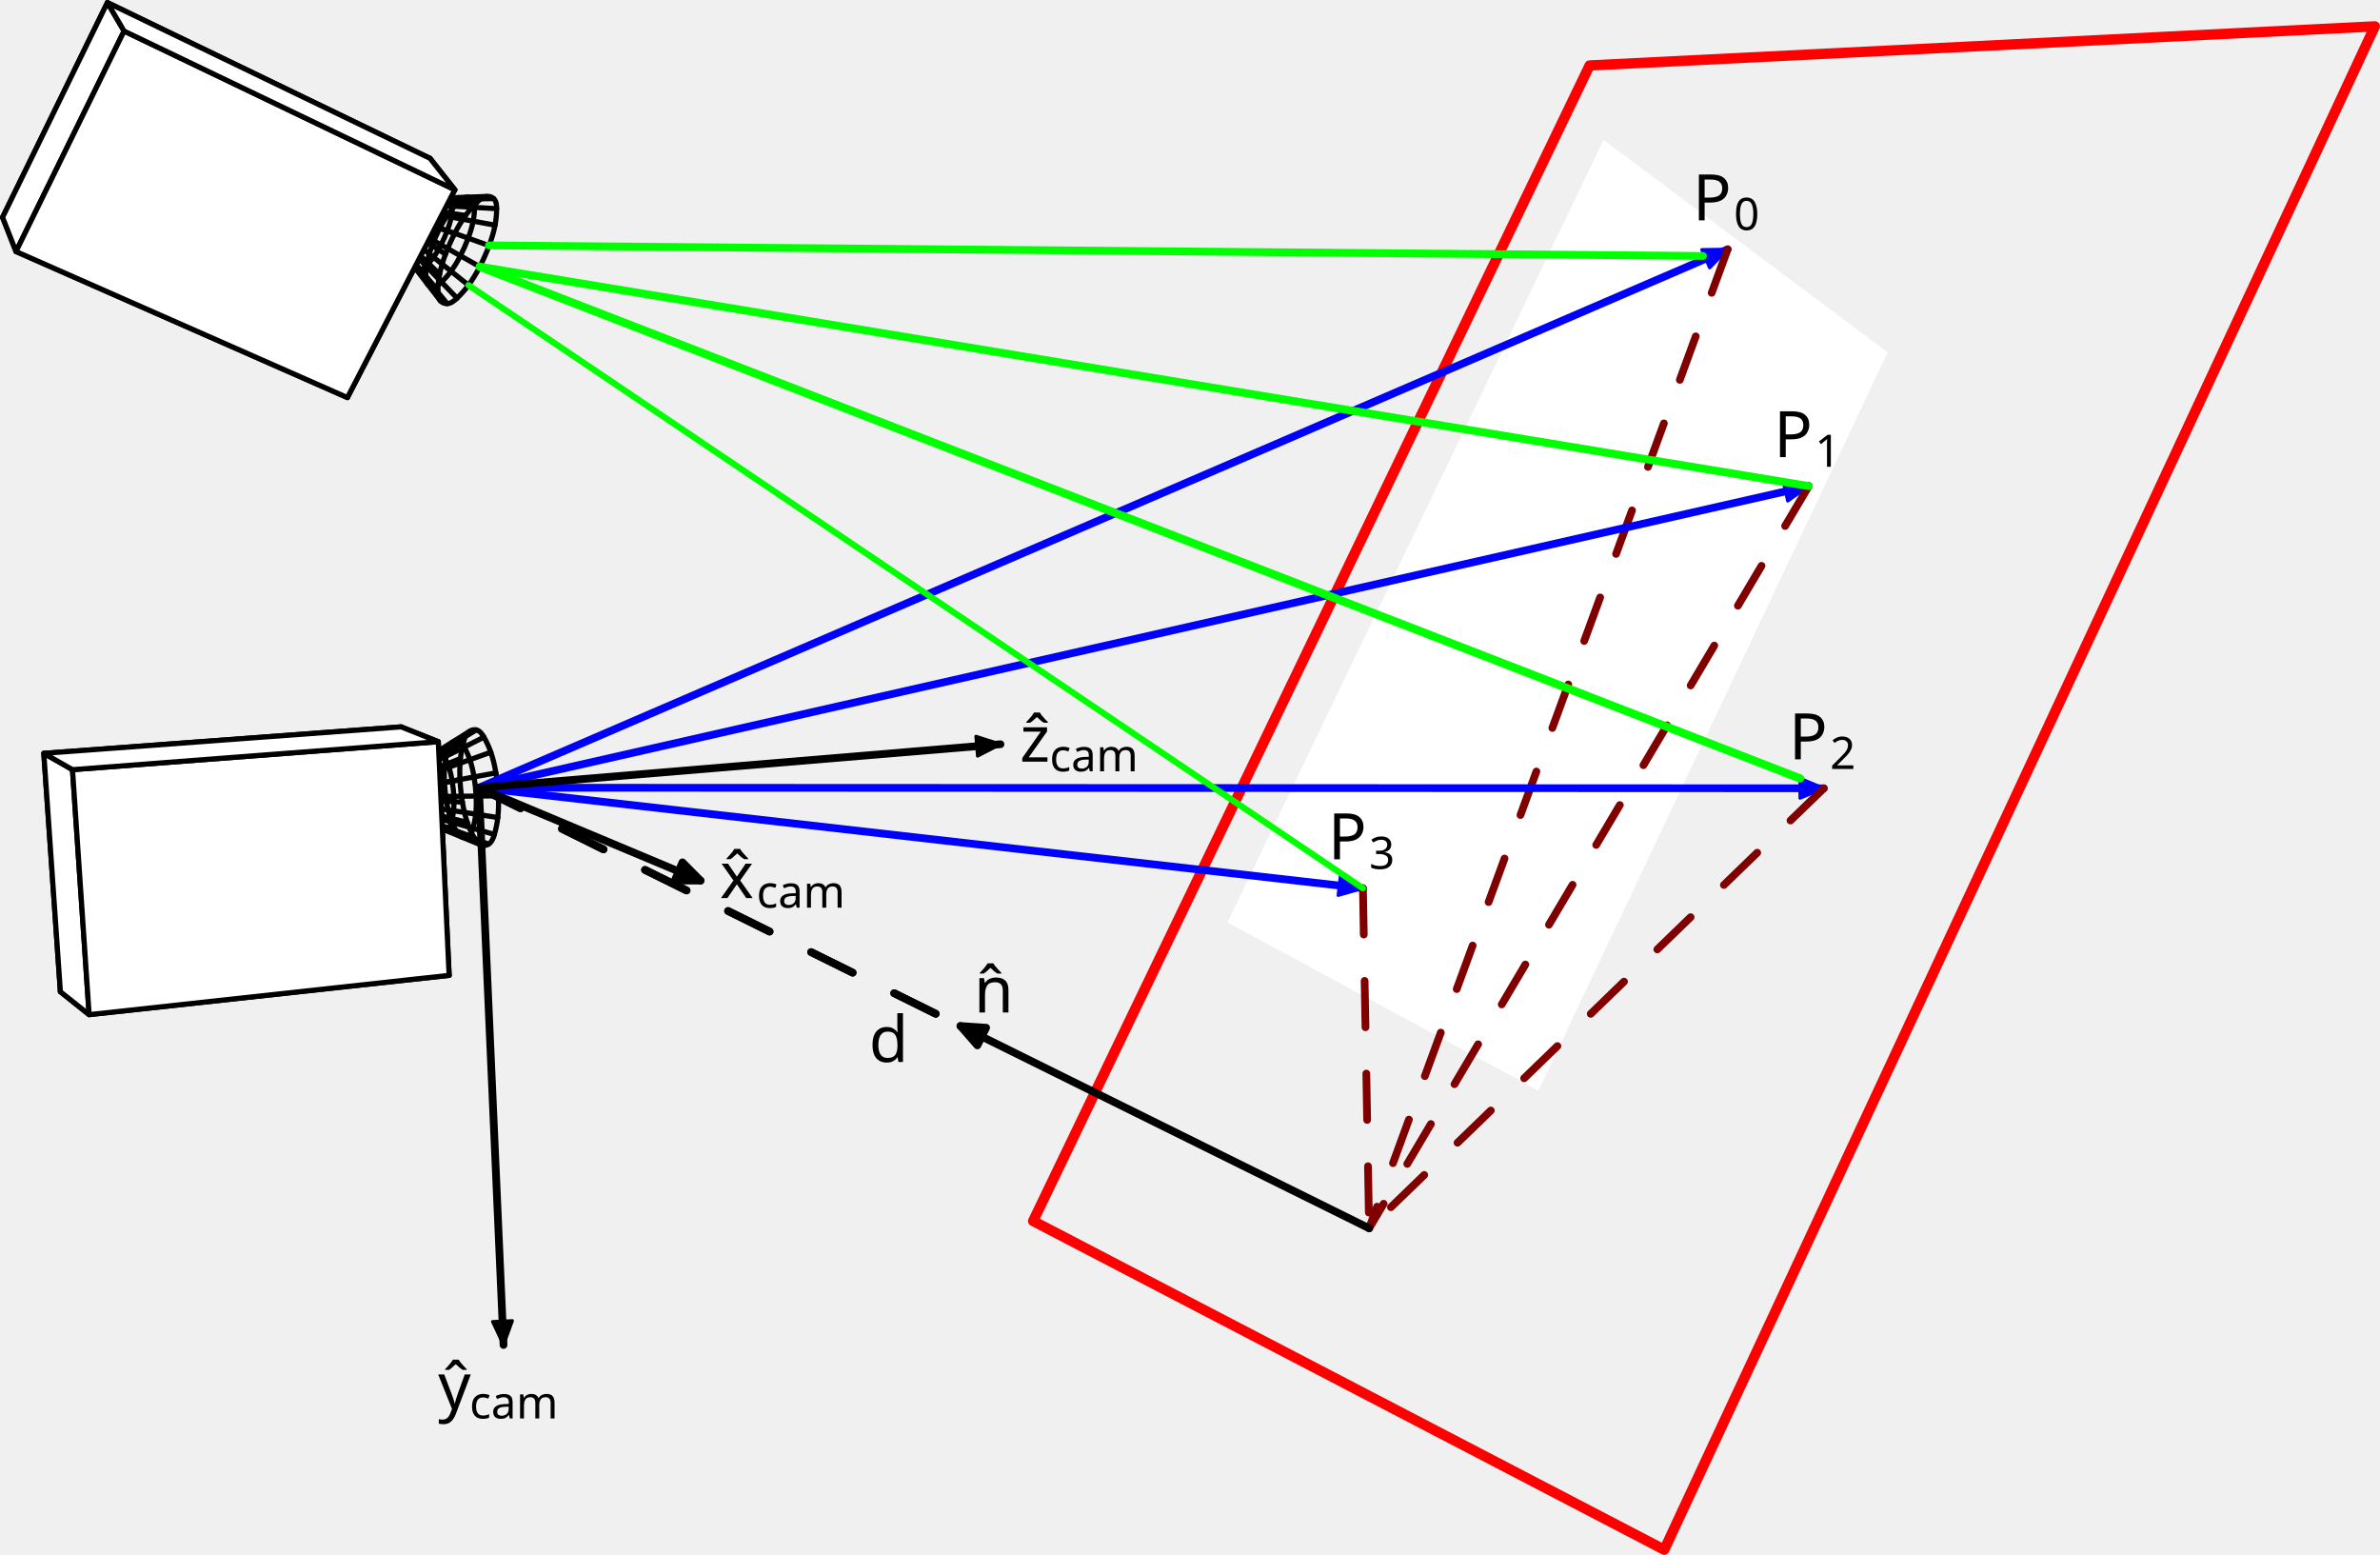
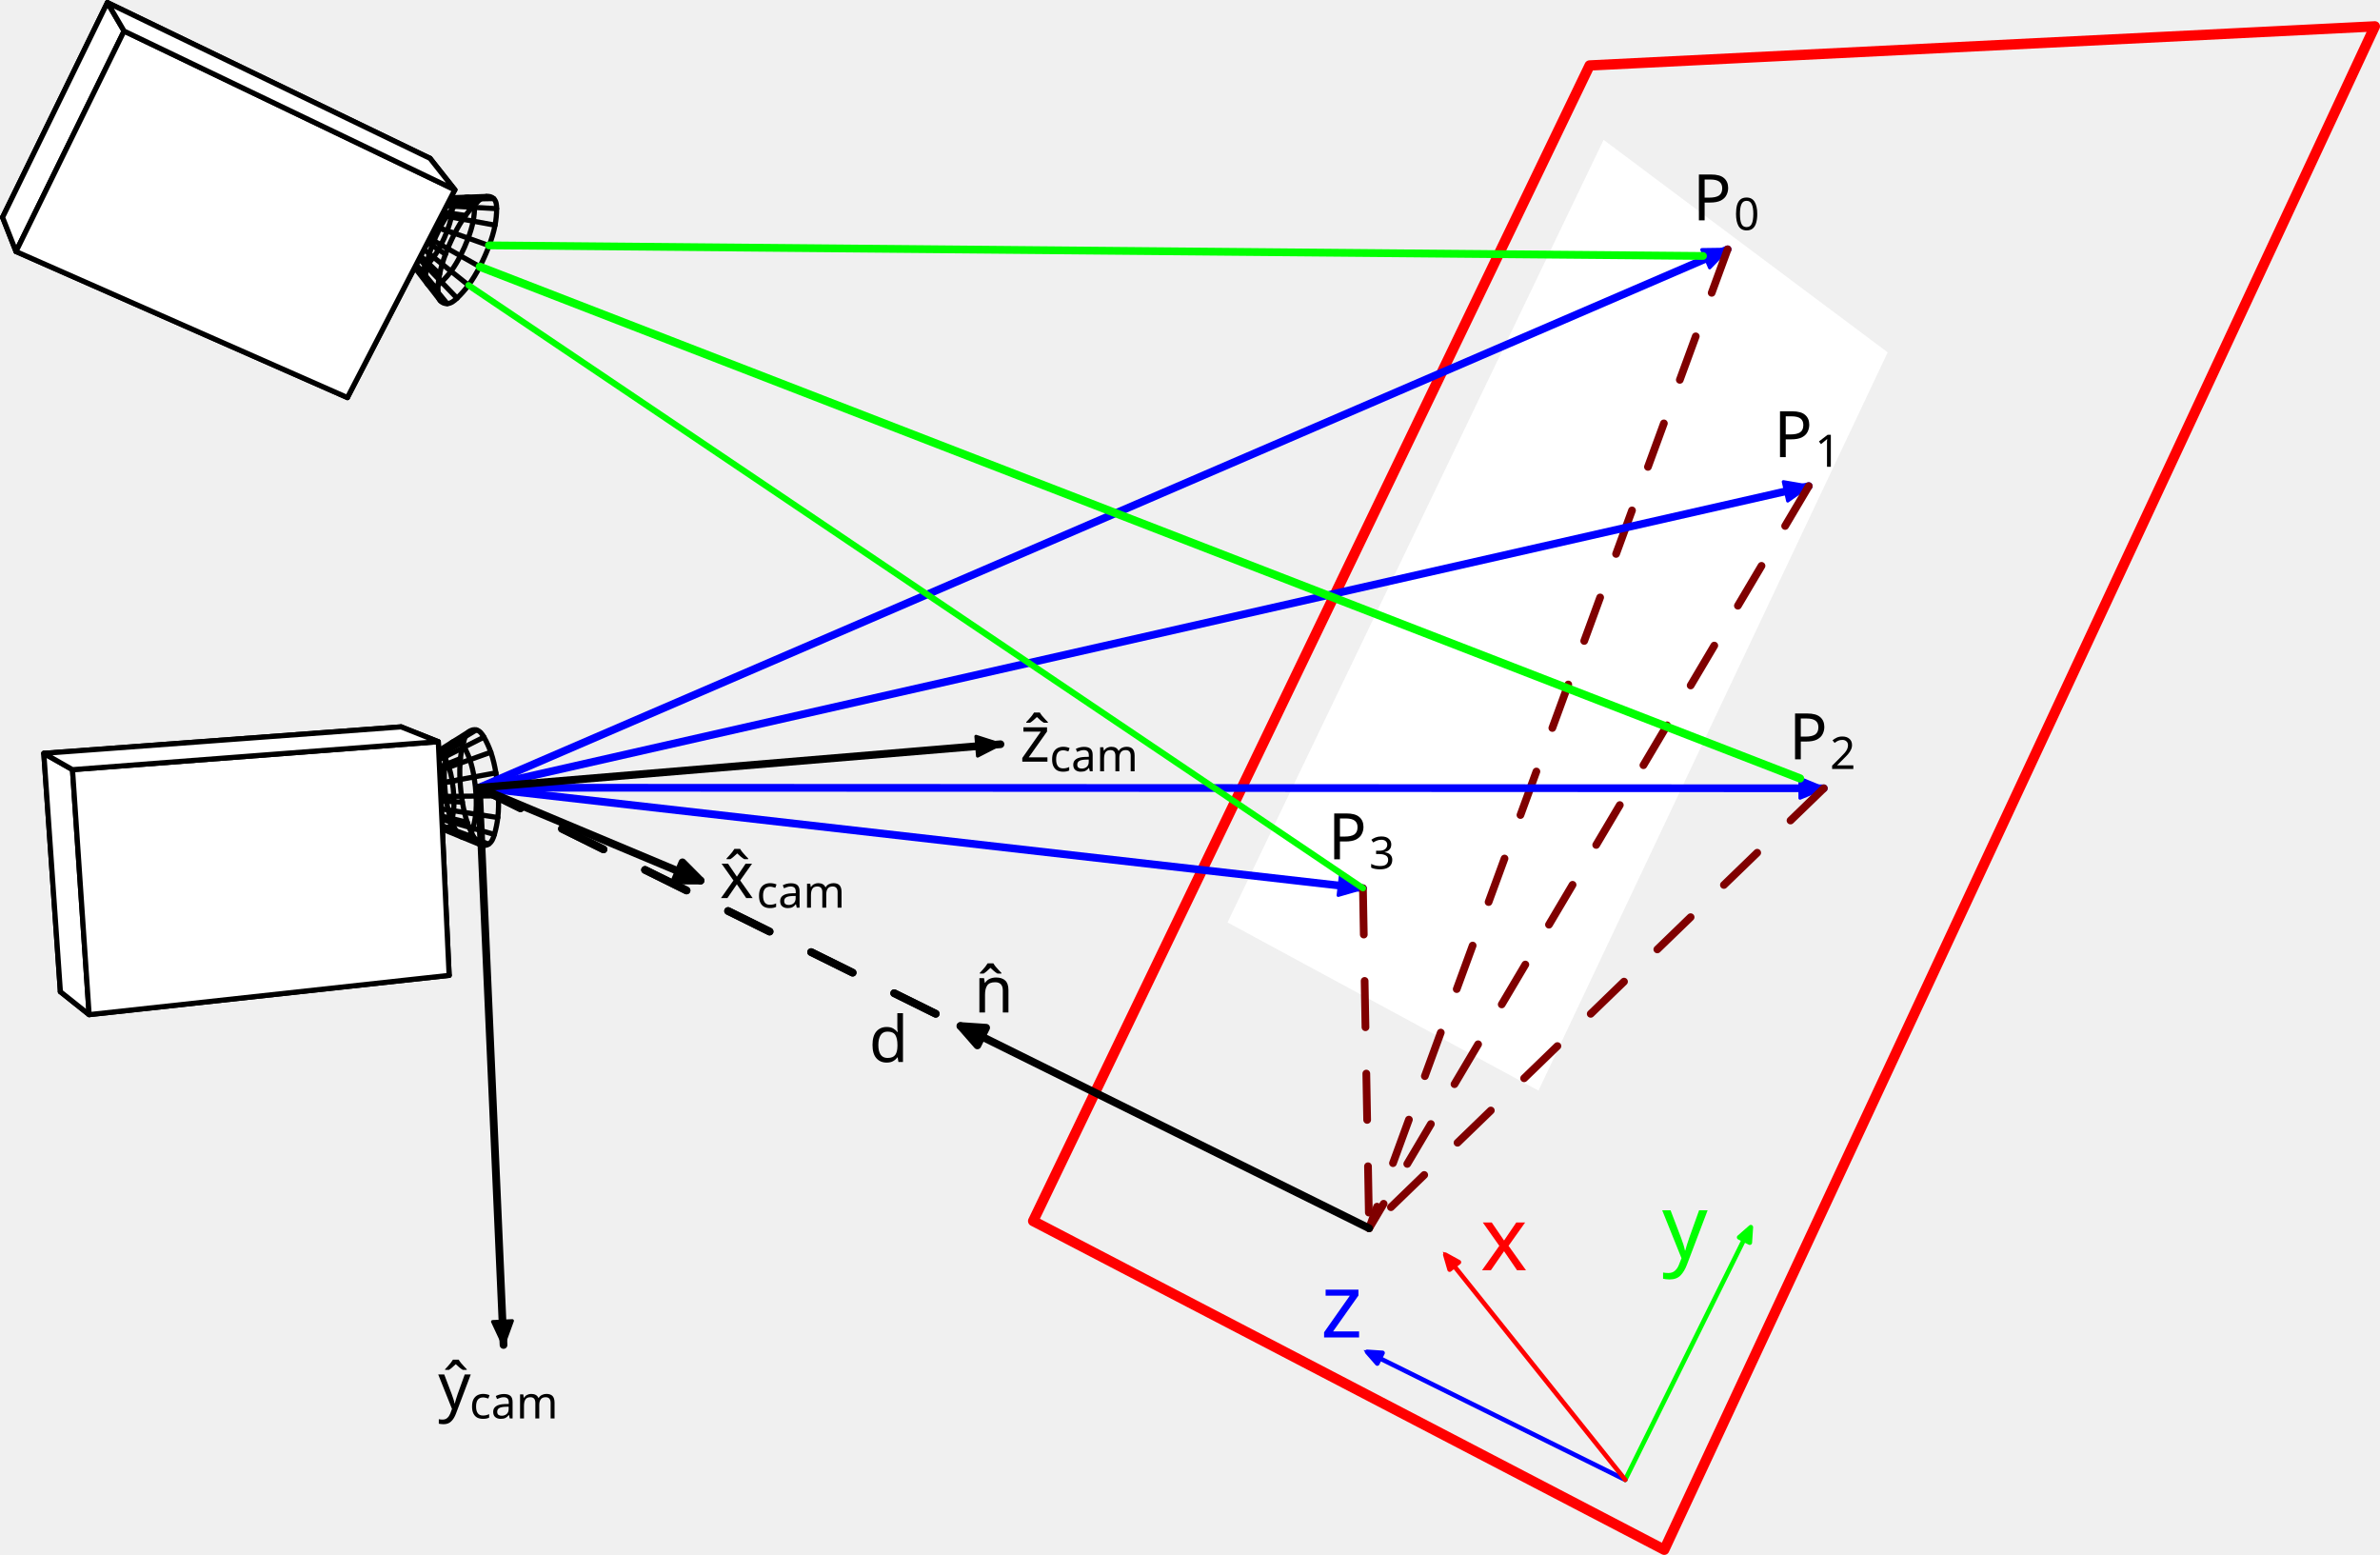
<svg xmlns="http://www.w3.org/2000/svg" width="122.322mm" height="79.895mm" viewBox="0 0 122.322 79.895" version="1.1" id="svg8">
  <defs id="defs2">
    </defs>
  <g id="layer1" transform="translate(-43.69605,-164.2814)">
    <g id="g3618" transform="matrix(0.2645833,0,0,0.2645833,45.94722,165.3145)">
      <g id="g3500">
        <path style="fill:none;stroke:#000000;stroke-width:1;stroke-linecap:butt;stroke-linejoin:round;stroke-miterlimit:10;stroke-dasharray:none;stroke-opacity:1" id="path15" d="m 66.654,150.876 c -0.014,-0.25 -0.041,-0.499 -0.081,-0.745 -0.037,-0.228 -0.086,-0.453 -0.159,-0.671 -0.057,-0.171 -0.129,-0.336 -0.21,-0.496 -0.054,-0.105 -0.12,-0.212 -0.233,-0.245 -0.075,-0.021 -0.154,-0.002 -0.217,0.044 -0.101,0.075 -0.14,0.201 -0.169,0.324 -0.044,0.182 -0.078,0.367 -0.096,0.554 -0.023,0.234 -0.022,0.469 -0.009,0.701 0.014,0.249 0.041,0.496 0.081,0.741 0.037,0.228 0.085,0.453 0.157,0.67 0.057,0.17 0.129,0.335 0.21,0.496 0.054,0.105 0.119,0.214 0.231,0.247 0.074,0.022 0.154,0.005 0.218,-0.04 0.102,-0.074 0.141,-0.2 0.17,-0.323 0.044,-0.182 0.079,-0.367 0.097,-0.554 0.024,-0.234 0.022,-0.469 0.009,-0.704 z" />
        <path style="fill:none;stroke:#000000;stroke-width:1;stroke-linecap:butt;stroke-linejoin:round;stroke-miterlimit:10;stroke-dasharray:none;stroke-opacity:1" id="path17" d="M 70.989,150.831 C 70.962,150.333 70.909,149.835 70.828,149.343 70.754,148.887 70.657,148.436 70.509,148 70.394,147.66 70.249,147.33 70.082,147.011 c -0.109,-0.209 -0.243,-0.422 -0.469,-0.485 -0.152,-0.043 -0.313,-0.004 -0.44,0.09 -0.203,0.15 -0.283,0.404 -0.344,0.649 -0.091,0.365 -0.159,0.734 -0.196,1.107 -0.046,0.464 -0.044,0.931 -0.019,1.396 0.027,0.494 0.08,0.986 0.16,1.475 0.074,0.451 0.17,0.899 0.315,1.333 0.114,0.341 0.258,0.67 0.423,0.989 0.109,0.211 0.241,0.426 0.468,0.495 0.15,0.046 0.312,0.015 0.441,-0.076 0.206,-0.145 0.286,-0.396 0.348,-0.64 0.092,-0.364 0.162,-0.733 0.2,-1.106 0.048,-0.468 0.046,-0.938 0.021,-1.406 z" />
        <path style="fill:none;stroke:#000000;stroke-width:1;stroke-linecap:butt;stroke-linejoin:round;stroke-miterlimit:10;stroke-dasharray:none;stroke-opacity:1" id="path19" d="m 75.322,150.787 c -0.039,-0.749 -0.12,-1.494 -0.241,-2.234 -0.112,-0.681 -0.26,-1.357 -0.482,-2.011 -0.174,-0.51 -0.392,-1.004 -0.647,-1.479 -0.167,-0.312 -0.372,-0.629 -0.713,-0.721 -0.231,-0.064 -0.475,-0.002 -0.668,0.141 -0.305,0.228 -0.428,0.606 -0.522,0.974 -0.14,0.545 -0.243,1.099 -0.299,1.657 -0.07,0.693 -0.069,1.39 -0.033,2.086 0.04,0.738 0.119,1.472 0.239,2.201 0.11,0.674 0.255,1.343 0.474,1.99 0.171,0.51 0.387,1.004 0.638,1.48 0.167,0.316 0.368,0.636 0.708,0.743 0.228,0.071 0.474,0.025 0.671,-0.11 0.31,-0.214 0.435,-0.59 0.531,-0.954 0.143,-0.545 0.249,-1.097 0.308,-1.656 0.074,-0.7 0.074,-1.405 0.038,-2.107 z" />
        <path style="fill:none;stroke:#000000;stroke-width:1;stroke-linecap:butt;stroke-linejoin:round;stroke-miterlimit:10;stroke-dasharray:none;stroke-opacity:1" id="path21" d="m 79.65,150.743 c -0.051,-0.998 -0.158,-1.991 -0.321,-2.976 -0.15,-0.907 -0.349,-1.809 -0.647,-2.679 -0.233,-0.679 -0.527,-1.336 -0.872,-1.966 -0.228,-0.414 -0.506,-0.833 -0.961,-0.954 -0.312,-0.083 -0.642,0.001 -0.901,0.195 -0.407,0.306 -0.576,0.811 -0.705,1.302 -0.19,0.724 -0.329,1.46 -0.406,2.204 -0.095,0.92 -0.096,1.846 -0.048,2.77 0.051,0.979 0.156,1.955 0.316,2.921 0.147,0.895 0.341,1.782 0.632,2.641 0.229,0.679 0.518,1.335 0.855,1.966 0.226,0.422 0.498,0.849 0.953,0.993 0.306,0.098 0.639,0.039 0.906,-0.141 0.416,-0.28 0.589,-0.78 0.721,-1.265 0.196,-0.723 0.341,-1.459 0.422,-2.204 0.102,-0.931 0.103,-1.871 0.056,-2.808 z" />
        <path style="fill:none;stroke:#000000;stroke-width:1;stroke-linecap:butt;stroke-linejoin:round;stroke-miterlimit:10;stroke-dasharray:none;stroke-opacity:1" id="path23" d="M 83.976,150.697 C 83.914,149.451 83.781,148.21 83.576,146.979 83.387,145.845 83.137,144.72 82.761,143.634 c -0.293,-0.848 -0.662,-1.667 -1.102,-2.45 -0.289,-0.516 -0.644,-1.034 -1.214,-1.181 -0.396,-0.102 -0.812,0.005 -1.139,0.253 -0.51,0.384 -0.726,1.015 -0.892,1.631 -0.243,0.901 -0.418,1.819 -0.516,2.748 -0.121,1.145 -0.124,2.299 -0.066,3.447 0.062,1.218 0.192,2.433 0.392,3.635 0.185,1.114 0.428,2.217 0.791,3.286 0.288,0.846 0.649,1.665 1.075,2.45 0.286,0.527 0.631,1.059 1.201,1.242 0.387,0.125 0.809,0.056 1.147,-0.169 0.523,-0.347 0.747,-0.968 0.917,-1.573 0.253,-0.9 0.438,-1.819 0.541,-2.749 0.131,-1.164 0.136,-2.337 0.079,-3.507 z" />
        <path style="fill:none;stroke:#000000;stroke-width:1;stroke-linecap:butt;stroke-linejoin:round;stroke-miterlimit:10;stroke-dasharray:none;stroke-opacity:1" id="path25" d="m 88.298,150.653 c -0.072,-1.495 -0.231,-2.985 -0.478,-4.46 -0.228,-1.36 -0.531,-2.709 -0.986,-4.011 -0.354,-1.015 -0.8,-1.998 -1.335,-2.93 -0.353,-0.616 -0.787,-1.234 -1.473,-1.406 -0.481,-0.121 -0.986,0.014 -1.382,0.315 -0.613,0.464 -0.879,1.22 -1.084,1.96 -0.298,1.079 -0.509,2.179 -0.628,3.29 -0.146,1.369 -0.153,2.746 -0.085,4.121 0.072,1.454 0.228,2.904 0.467,4.34 0.221,1.33 0.514,2.649 0.95,3.926 0.346,1.012 0.781,1.994 1.297,2.933 0.348,0.631 0.769,1.266 1.453,1.491 0.469,0.152 0.981,0.075 1.394,-0.195 0.631,-0.411 0.908,-1.153 1.119,-1.876 0.313,-1.076 0.538,-2.178 0.666,-3.291 0.161,-1.395 0.171,-2.803 0.104,-4.206 z" />
        <path style="fill:none;stroke:#000000;stroke-width:1;stroke-linecap:round;stroke-linejoin:round;stroke-miterlimit:10;stroke-dasharray:none;stroke-opacity:1" id="path27" d="m 88.193,154.859 -25.878,-3.938" />
        <path style="fill:none;stroke:#000000;stroke-width:1;stroke-linecap:round;stroke-linejoin:round;stroke-miterlimit:10;stroke-dasharray:none;stroke-opacity:1" id="path29" d="m 87.527,158.15 -25.212,-7.229" />
        <path style="fill:none;stroke:#000000;stroke-width:1;stroke-linecap:round;stroke-linejoin:round;stroke-miterlimit:10;stroke-dasharray:none;stroke-opacity:1" id="path31" d="m 86.408,160.026 -24.093,-9.105" />
        <path style="fill:none;stroke:#000000;stroke-width:1;stroke-linecap:round;stroke-linejoin:round;stroke-miterlimit:10;stroke-dasharray:none;stroke-opacity:1" id="path33" d="m 85.014,160.221 -22.699,-9.3" />
        <path style="fill:none;stroke:#000000;stroke-width:1;stroke-linecap:round;stroke-linejoin:round;stroke-miterlimit:10;stroke-dasharray:none;stroke-opacity:1" id="path35" d="M 83.561,158.73 62.315,150.921" />
        <path style="fill:none;stroke:#000000;stroke-width:1;stroke-linecap:round;stroke-linejoin:round;stroke-miterlimit:10;stroke-dasharray:none;stroke-opacity:1" id="path37" d="m 82.264,155.798 -19.948,-4.876" />
        <path style="fill:none;stroke:#000000;stroke-width:1;stroke-linecap:round;stroke-linejoin:round;stroke-miterlimit:10;stroke-dasharray:none;stroke-opacity:1" id="path39" d="m 81.314,151.871 -18.998,-0.95" />
        <path style="fill:none;stroke:#000000;stroke-width:1;stroke-linecap:round;stroke-linejoin:round;stroke-miterlimit:10;stroke-dasharray:none;stroke-opacity:1" id="path41" d="m 80.846,147.531 -18.531,3.39" />
        <path style="fill:none;stroke:#000000;stroke-width:1;stroke-linecap:round;stroke-linejoin:round;stroke-miterlimit:10;stroke-dasharray:none;stroke-opacity:1" id="path43" d="m 80.931,143.41 -18.616,7.511" />
        <path style="fill:none;stroke:#000000;stroke-width:1;stroke-linecap:round;stroke-linejoin:round;stroke-miterlimit:10;stroke-dasharray:none;stroke-opacity:1" id="path45" d="m 81.559,140.12 -19.244,10.801" />
        <path style="fill:none;stroke:#000000;stroke-width:1;stroke-linecap:round;stroke-linejoin:round;stroke-miterlimit:10;stroke-dasharray:none;stroke-opacity:1" id="path47" d="M 82.644,138.16 62.315,150.921" />
        <path style="fill:none;stroke:#000000;stroke-width:1;stroke-linecap:round;stroke-linejoin:round;stroke-miterlimit:10;stroke-dasharray:none;stroke-opacity:1" id="path49" d="m 84.026,137.845 -21.71,13.076" />
        <path style="fill:none;stroke:#000000;stroke-width:1;stroke-linecap:round;stroke-linejoin:round;stroke-miterlimit:10;stroke-dasharray:none;stroke-opacity:1" id="path51" d="m 85.499,139.251 -23.183,11.67" />
        <path style="fill:none;stroke:#000000;stroke-width:1;stroke-linecap:round;stroke-linejoin:round;stroke-miterlimit:10;stroke-dasharray:none;stroke-opacity:1" id="path53" d="m 86.834,142.181 -24.519,8.74" />
        <path style="fill:none;stroke:#000000;stroke-width:1;stroke-linecap:round;stroke-linejoin:round;stroke-miterlimit:10;stroke-dasharray:none;stroke-opacity:1" id="path55" d="m 87.82,146.192 -25.505,4.729" />
        <path style="fill:none;stroke:#000000;stroke-width:1;stroke-linecap:round;stroke-linejoin:round;stroke-miterlimit:10;stroke-dasharray:none;stroke-opacity:1" id="path57" d="m 88.298,150.653 -25.983,0.269" />
        <path style="fill:#ffffff;fill-opacity:1;fill-rule:nonzero;stroke:none" id="path59" d="m 229.938,175.232 73.054,-151.974 55.185,41.267 -67.832,143.368" />
        <path style="fill:#ffffff;fill-opacity:1;fill-rule:nonzero;stroke:none;stroke-width:1;stroke-miterlimit:10;stroke-dasharray:none" id="path83" d="m 69.408,137.259 7.221,2.875 2.107,45.38 -7.181,-4.041" />
        <path style="fill:none;stroke:#000000;stroke-width:1;stroke-linecap:round;stroke-linejoin:round;stroke-miterlimit:10;stroke-dasharray:none;stroke-opacity:1" id="path85" d="m 69.408,137.259 7.221,2.875 2.107,45.38 -7.181,-4.041 z" />
        <path style="fill:#ffffff;fill-opacity:1;fill-rule:nonzero;stroke:none;stroke-width:1;stroke-miterlimit:10;stroke-dasharray:none" id="path87" d="m 3.222,188.692 -3.218,-46.296 69.403,-5.138 2.147,44.214" />
        <path style="fill:none;stroke:#000000;stroke-width:1;stroke-linecap:round;stroke-linejoin:round;stroke-miterlimit:10;stroke-dasharray:none;stroke-opacity:1" id="path89" d="m 3.222,188.692 -3.218,-46.296 69.403,-5.138 2.147,44.214 z" />
        <path style="fill:#ffffff;fill-opacity:1;fill-rule:nonzero;stroke:none;stroke-width:1;stroke-miterlimit:10;stroke-dasharray:none" id="path91" d="m 71.555,181.473 7.181,4.041 -69.93,7.629 -5.584,-4.451" />
        <path style="fill:none;stroke:#000000;stroke-width:1;stroke-linecap:round;stroke-linejoin:round;stroke-miterlimit:10;stroke-dasharray:none;stroke-opacity:1" id="path93" d="m 71.555,181.473 7.181,4.041 -69.93,7.629 -5.584,-4.451 z" />
        <path style="fill:#ffffff;fill-opacity:1;fill-rule:nonzero;stroke:none;stroke-width:1;stroke-miterlimit:10;stroke-dasharray:none" id="path95" d="m 3.222,188.692 5.584,4.451 -3.23,-47.576 -5.572,-3.17" />
        <path style="fill:none;stroke:#000000;stroke-width:1;stroke-linecap:round;stroke-linejoin:round;stroke-miterlimit:10;stroke-dasharray:none;stroke-opacity:1" id="path97" d="m 3.222,188.692 5.584,4.451 -3.23,-47.576 -5.572,-3.17 z" />
        <path style="fill:#ffffff;fill-opacity:1;fill-rule:nonzero;stroke:none;stroke-width:1;stroke-miterlimit:10;stroke-dasharray:none" id="path99" d="m 8.806,193.143 69.93,-7.629 -2.107,-45.38 -71.053,5.433" />
        <path style="fill:none;stroke:#000000;stroke-width:1;stroke-linecap:round;stroke-linejoin:round;stroke-miterlimit:10;stroke-dasharray:none;stroke-opacity:1" id="path101" d="m 8.806,193.143 69.93,-7.629 -2.107,-45.38 -71.053,5.433 z" />
        <path style="fill:#ffffff;fill-opacity:1;fill-rule:nonzero;stroke:none;stroke-width:1;stroke-miterlimit:10;stroke-dasharray:none" id="path103" d="m 5.576,145.566 71.053,-5.433 -7.221,-2.875 -69.403,5.138" />
        <path style="fill:none;stroke:#000000;stroke-width:1;stroke-linecap:round;stroke-linejoin:round;stroke-miterlimit:10;stroke-dasharray:none;stroke-opacity:1" id="path105" d="m 5.576,145.566 71.053,-5.433 -7.221,-2.875 -69.403,5.138 z" />
        <path style="fill:none;stroke:#ff0000;stroke-width:2;stroke-linecap:round;stroke-linejoin:round;stroke-miterlimit:10;stroke-dasharray:none;stroke-opacity:1" id="path107" d="m 192.181,233.222 122.595,63.839 138.035,-295.847 -152.535,7.593 z" />
        <path style="fill:none;stroke:#0000ff;stroke-width:1.5;stroke-linecap:round;stroke-linejoin:round;stroke-miterlimit:10;stroke-dasharray:none;stroke-opacity:1" id="path109" d="M 84.522,149.07 327.086,44.513" />
        <path style="fill:#0000ff;fill-opacity:1;fill-rule:nonzero;stroke:none" id="path111" d="m 323.6,48.099 3.486,-3.586 -5.001,0.071" />
        <path style="fill:none;stroke:#0000ff;stroke-width:0.625;stroke-linecap:round;stroke-linejoin:round;stroke-miterlimit:10;stroke-dasharray:none;stroke-opacity:1" id="path113" d="m 323.6,48.099 3.486,-3.586 -5.001,0.071 z" />
        <path style="fill:none;stroke:#800000;stroke-width:1.5;stroke-linecap:round;stroke-linejoin:round;stroke-miterlimit:10;stroke-dasharray:9, 9;stroke-dashoffset:0;stroke-opacity:1" id="path115" d="M 327.086,44.513 257.447,234.632" />
        <path style="fill:none;stroke:#0000ff;stroke-width:1.5;stroke-linecap:round;stroke-linejoin:round;stroke-miterlimit:10;stroke-dasharray:none;stroke-opacity:1" id="path117" d="M 84.522,149.07 342.844,90.498" />
        <path style="fill:#0000ff;fill-opacity:1;fill-rule:nonzero;stroke:none" id="path119" d="m 338.761,93.385 4.082,-2.888 -4.929,-0.844" />
        <path style="fill:none;stroke:#0000ff;stroke-width:0.625;stroke-linecap:round;stroke-linejoin:round;stroke-miterlimit:10;stroke-dasharray:none;stroke-opacity:1" id="path121" d="m 338.761,93.385 4.082,-2.888 -4.929,-0.844 z" />
        <path style="fill:none;stroke:#800000;stroke-width:1.5;stroke-linecap:round;stroke-linejoin:round;stroke-miterlimit:10;stroke-dasharray:9, 9;stroke-dashoffset:0;stroke-opacity:1" id="path123" d="M 342.844,90.498 257.447,234.632" />
        <path style="fill:none;stroke:#0000ff;stroke-width:1.5;stroke-linecap:round;stroke-linejoin:round;stroke-miterlimit:10;stroke-dasharray:none;stroke-opacity:1" id="path125" d="m 84.522,149.07 261.247,0.113" />
        <path style="fill:#0000ff;fill-opacity:1;fill-rule:nonzero;stroke:none" id="path127" d="m 341.15,151.094 4.619,-1.911 -4.617,-1.914" />
        <path style="fill:none;stroke:#0000ff;stroke-width:0.625;stroke-linecap:round;stroke-linejoin:round;stroke-miterlimit:10;stroke-dasharray:none;stroke-opacity:1" id="path129" d="m 341.15,151.094 4.619,-1.911 -4.617,-1.914 z" />
        <path style="fill:none;stroke:#800000;stroke-width:1.5;stroke-linecap:round;stroke-linejoin:round;stroke-miterlimit:10;stroke-dasharray:9, 9;stroke-dashoffset:0;stroke-opacity:1" id="path131" d="M 345.769,149.183 257.447,234.632" />
        <path style="fill:none;stroke:#0000ff;stroke-width:1.5;stroke-linecap:round;stroke-linejoin:round;stroke-miterlimit:10;stroke-dasharray:none;stroke-opacity:1" id="path133" d="m 84.522,149.07 171.725,19.525" />
        <path style="fill:#0000ff;fill-opacity:1;fill-rule:nonzero;stroke:none" id="path135" d="m 251.441,169.974 4.805,-1.379 -4.374,-2.422" />
        <path style="fill:none;stroke:#0000ff;stroke-width:0.625;stroke-linecap:round;stroke-linejoin:round;stroke-miterlimit:10;stroke-dasharray:none;stroke-opacity:1" id="path137" d="m 251.441,169.974 4.805,-1.379 -4.374,-2.422 z" />
        <path style="fill:none;stroke:#800000;stroke-width:1.5;stroke-linecap:round;stroke-linejoin:round;stroke-miterlimit:10;stroke-dasharray:9, 9;stroke-dashoffset:0;stroke-opacity:1" id="path139" d="m 256.246,168.595 1.201,66.037" />
        <path style="fill:none;stroke:#000000;stroke-width:1.5;stroke-linecap:round;stroke-linejoin:round;stroke-miterlimit:10;stroke-dasharray:none;stroke-opacity:1" id="path141" d="m 84.522,149.07 43.057,18.044" />
        <path style="fill:#000000;fill-opacity:1;fill-rule:nonzero;stroke:none" id="path143" d="m 122.579,167.093 5,0.021 -3.521,-3.55" />
        <path style="fill:none;stroke:#000000;stroke-width:1.5;stroke-linecap:round;stroke-linejoin:round;stroke-miterlimit:10;stroke-dasharray:none;stroke-opacity:1" id="path145" d="m 122.579,167.093 5,0.021 -3.521,-3.55 z" />
        <path style="fill:none;stroke:#000000;stroke-width:1.5;stroke-linecap:round;stroke-linejoin:round;stroke-miterlimit:10;stroke-dasharray:none;stroke-opacity:1" id="path147" d="m 84.522,149.07 4.782,108.226" />
        <path style="fill:#000000;fill-opacity:1;fill-rule:nonzero;stroke:none" id="path149" d="m 87.188,252.765 2.116,4.531 1.708,-4.7" />
        <path style="fill:none;stroke:#000000;stroke-width:0.625;stroke-linecap:round;stroke-linejoin:round;stroke-miterlimit:10;stroke-dasharray:none;stroke-opacity:1" id="path151" d="m 87.188,252.765 2.116,4.531 1.708,-4.7 z" />
        <path style="fill:none;stroke:#000000;stroke-width:1.5;stroke-linecap:round;stroke-linejoin:round;stroke-miterlimit:10;stroke-dasharray:none;stroke-opacity:1" id="path153" d="m 84.522,149.07 101.316,-8.441" />
        <path style="fill:#000000;fill-opacity:1;fill-rule:nonzero;stroke:none" id="path155" d="m 181.394,142.919 4.444,-2.29 -4.761,-1.524" />
        <path style="fill:none;stroke:#000000;stroke-width:0.625;stroke-linecap:round;stroke-linejoin:round;stroke-miterlimit:10;stroke-dasharray:none;stroke-opacity:1" id="path157" d="m 181.394,142.919 4.444,-2.29 -4.761,-1.524 z" />
        <path style="fill:none;stroke:#000000;stroke-width:1.5;stroke-linecap:round;stroke-linejoin:round;stroke-miterlimit:10;stroke-dasharray:9, 9;stroke-dashoffset:0;stroke-opacity:1" id="path159" d="m 84.522,149.07 93.54,46.282" />
        <path style="fill:none;stroke:#000000;stroke-width:1.5;stroke-linecap:round;stroke-linejoin:round;stroke-miterlimit:10;stroke-dasharray:none;stroke-opacity:1" id="path161" d="M 257.447,234.632 178.061,195.352" />
        <path style="fill:#000000;fill-opacity:1;fill-rule:nonzero;stroke:none" id="path163" d="m 183.051,195.685 -4.99,-0.334 3.291,3.764" />
        <path style="fill:none;stroke:#000000;stroke-width:1.5;stroke-linecap:round;stroke-linejoin:round;stroke-miterlimit:10;stroke-dasharray:none;stroke-opacity:1" id="path165" d="m 183.051,195.685 -4.99,-0.334 3.291,3.764 z" />
        <g id="g167" transform="matrix(1.25,0,0,-1.25,0,297.5)">
          <text style="line-height:0%" id="text169" transform="matrix(1,0,0,-1,105.696,101.597)">
            <tspan style="font-variant:normal;font-weight:normal;font-size:9.963px;font-family:CMR10;fill:#000000;fill-opacity:1;fill-rule:nonzero;stroke:none" id="tspan171" y="0" x="0">ˆ</tspan>
          </text>
          <text style="line-height:0%" id="text173" transform="matrix(1,0,0,-1,105.063,101.597)">
            <tspan style="font-variant:normal;font-weight:normal;font-size:9.963px;font-family:CMMI10;fill:#000000;fill-opacity:1;fill-rule:nonzero;stroke:none" id="tspan175" y="0" x="0">x</tspan>
          </text>
          <text style="line-height:0%" id="text177" transform="matrix(1,0,0,-1,110.757,100.102)">
            <tspan style="font-variant:normal;font-weight:normal;font-size:6.974px;font-family:CMMI7;fill:#000000;fill-opacity:1;fill-rule:nonzero;stroke:none" id="tspan179" y="0" x="0 3.603 7.926">cam</tspan>
          </text>
          <text style="line-height:0%" id="text181" transform="matrix(1,0,0,-1,61.9588,22.2447)">
            <tspan style="font-variant:normal;font-weight:normal;font-size:9.963px;font-family:CMR10;fill:#000000;fill-opacity:1;fill-rule:nonzero;stroke:none" id="tspan183" y="0" x="0">ˆ</tspan>
          </text>
          <text style="line-height:0%" id="text185" transform="matrix(1,0,0,-1,61.2749,22.2447)">
            <tspan style="font-variant:normal;font-weight:normal;font-size:9.963px;font-family:CMMI10;fill:#000000;fill-opacity:1;fill-rule:nonzero;stroke:none" id="tspan187" y="0" x="0">y</tspan>
          </text>
          <text style="line-height:0%" id="text189" transform="matrix(1,0,0,-1,66.1596,20.7501)">
            <tspan style="font-variant:normal;font-weight:normal;font-size:6.974px;font-family:CMMI7;fill:#000000;fill-opacity:1;fill-rule:nonzero;stroke:none" id="tspan191" y="0" x="0 3.603 7.926">cam</tspan>
          </text>
          <text style="line-height:0%" id="text193" transform="matrix(1,0,0,-1,152.268,122.785)">
            <tspan style="font-variant:normal;font-weight:normal;font-size:9.963px;font-family:CMR10;fill:#000000;fill-opacity:1;fill-rule:nonzero;stroke:none" id="tspan195" y="0" x="0">ˆ</tspan>
          </text>
          <text style="line-height:0%" id="text197" transform="matrix(1,0,0,-1,151.67,122.785)">
            <tspan style="font-variant:normal;font-weight:normal;font-size:9.963px;font-family:CMMI10;fill:#000000;fill-opacity:1;fill-rule:nonzero;stroke:none" id="tspan199" y="0" x="0">z</tspan>
          </text>
          <text style="line-height:0%" id="text201" transform="matrix(1,0,0,-1,156.303,121.291)">
            <tspan style="font-variant:normal;font-weight:normal;font-size:6.974px;font-family:CMMI7;fill:#000000;fill-opacity:1;fill-rule:nonzero;stroke:none" id="tspan203" y="0" x="0 3.603 7.926">cam</tspan>
          </text>
          <text style="line-height:0%" id="text205" transform="matrix(1,0,0,-1,145.048,83.8183)">
            <tspan style="font-variant:normal;font-weight:normal;font-size:9.963px;font-family:CMR10;fill:#000000;fill-opacity:1;fill-rule:nonzero;stroke:none" id="tspan207" y="0" x="0">ˆ</tspan>
          </text>
          <text style="line-height:0%" id="text209" transform="matrix(1,0,0,-1,144.548,83.8183)">
            <tspan style="font-variant:normal;font-weight:normal;font-size:9.963px;font-family:CMMI10;fill:#000000;fill-opacity:1;fill-rule:nonzero;stroke:none" id="tspan211" y="0" x="0">n</tspan>
            <tspan style="font-variant:normal;font-weight:normal;font-size:9.963px;font-family:CMMI10;fill:#000000;fill-opacity:1;fill-rule:nonzero;stroke:none" id="tspan213" y="7.691" x="-16.313">d</tspan>
            <tspan style="font-variant:normal;font-weight:normal;font-size:9.963px;font-family:CMMI10;fill:#000000;fill-opacity:1;fill-rule:nonzero;stroke:none" id="tspan217" y="-123.067" x="111.688">P</tspan>
          </text>
          <text style="line-height:0%" id="text219" transform="matrix(1,0,0,-1,262.632,205.39)">
            <tspan style="font-variant:normal;font-weight:normal;font-size:6.974px;font-family:CMR7;fill:#000000;fill-opacity:1;fill-rule:nonzero;stroke:none" id="tspan221" y="0" x="0">0</tspan>
          </text>
          <text style="line-height:0%" id="text223" transform="matrix(1,0,0,-1,270.305,172.615)">
            <tspan style="font-variant:normal;font-weight:normal;font-size:9.963px;font-family:CMMI10;fill:#000000;fill-opacity:1;fill-rule:nonzero;stroke:none" id="tspan227" y="2.518" x="-1.463">P</tspan>
          </text>
          <text style="line-height:0%" id="text229" transform="matrix(1,0,0,-1,275.238,168.602)">
            <tspan style="font-variant:normal;font-weight:normal;font-size:6.974px;font-family:CMR7;fill:#000000;fill-opacity:1;fill-rule:nonzero;stroke:none" id="tspan231" y="0" x="0">1</tspan>
          </text>
          <text style="line-height:0%" id="text233" transform="matrix(1,0,0,-1,272.645,125.666)">
            <tspan style="font-variant:normal;font-weight:normal;font-size:9.963px;font-family:CMMI10;fill:#000000;fill-opacity:1;fill-rule:nonzero;stroke:none" id="tspan237" y="2.518" x="-1.463">P</tspan>
          </text>
          <text style="line-height:0%" id="text239" transform="matrix(1,0,0,-1,277.578,121.654)">
            <tspan style="font-variant:normal;font-weight:normal;font-size:6.974px;font-family:CMR7;fill:#000000;fill-opacity:1;fill-rule:nonzero;stroke:none" id="tspan241" y="0" x="0">2</tspan>
          </text>
          <text style="line-height:0%" id="text243" transform="matrix(1,0,0,-1,201.028,110.137)">
            <tspan style="font-variant:normal;font-weight:normal;font-size:9.963px;font-family:CMMI10;fill:#000000;fill-opacity:1;fill-rule:nonzero;stroke:none" id="tspan247" y="2.518" x="-1.463">P</tspan>
          </text>
          <text style="line-height:0%" id="text249" transform="matrix(1,0,0,-1,205.961,106.124)">
            <tspan style="font-variant:normal;font-weight:normal;font-size:6.974px;font-family:CMR7;fill:#000000;fill-opacity:1;fill-rule:nonzero;stroke:none" id="tspan251" y="0" x="0">3</tspan>
          </text>
        </g>
        <path d="m 84.522,149.07 93.54,46.282" id="path3498" style="fill:none;stroke:#000000;stroke-width:1.5;stroke-linecap:round;stroke-linejoin:round;stroke-miterlimit:10;stroke-dasharray:9, 9;stroke-dashoffset:0;stroke-opacity:1" />
        <path style="fill:none;stroke:#000000;stroke-width:1;stroke-linecap:butt;stroke-linejoin:round;stroke-miterlimit:10;stroke-dasharray:none;stroke-opacity:1" id="path15-6" d="m 65.833,37.264 c 0.113,-0.223 0.214,-0.452 0.302,-0.686 0.082,-0.216 0.152,-0.435 0.198,-0.661 0.037,-0.177 0.057,-0.356 0.066,-0.535 0.006,-0.118 0.003,-0.244 -0.079,-0.329 -0.054,-0.056 -0.133,-0.079 -0.21,-0.071 -0.125,0.014 -0.222,0.104 -0.308,0.196 -0.129,0.136 -0.251,0.279 -0.36,0.431 -0.137,0.191 -0.253,0.395 -0.358,0.603 -0.113,0.222 -0.213,0.45 -0.301,0.682 -0.082,0.215 -0.153,0.434 -0.199,0.659 -0.036,0.176 -0.056,0.355 -0.066,0.535 -0.006,0.118 -0.004,0.244 0.077,0.33 0.053,0.057 0.131,0.082 0.209,0.074 0.125,-0.013 0.222,-0.103 0.309,-0.194 0.13,-0.136 0.252,-0.279 0.361,-0.431 0.137,-0.191 0.253,-0.395 0.36,-0.605 z" />
        <path style="fill:none;stroke:#000000;stroke-width:1;stroke-linecap:butt;stroke-linejoin:round;stroke-miterlimit:10;stroke-dasharray:none;stroke-opacity:1" id="path17-7" d="m 69.61,39.393 c 0.226,-0.445 0.428,-0.903 0.605,-1.37 0.163,-0.431 0.305,-0.871 0.395,-1.322 0.07,-0.352 0.11,-0.71 0.124,-1.07 0.01,-0.235 6.93e-4,-0.487 -0.164,-0.655 -0.11,-0.113 -0.269,-0.16 -0.426,-0.142 -0.251,0.028 -0.447,0.208 -0.623,0.39 -0.261,0.271 -0.504,0.556 -0.724,0.861 -0.272,0.379 -0.504,0.784 -0.715,1.2 -0.224,0.441 -0.424,0.894 -0.599,1.357 -0.162,0.428 -0.302,0.863 -0.393,1.312 -0.072,0.353 -0.112,0.709 -0.128,1.068 -0.011,0.237 -0.004,0.49 0.158,0.663 0.107,0.115 0.263,0.169 0.42,0.155 0.251,-0.023 0.446,-0.2 0.621,-0.38 0.262,-0.269 0.507,-0.553 0.726,-0.858 0.275,-0.381 0.509,-0.789 0.721,-1.207 z" />
        <path style="fill:none;stroke:#000000;stroke-width:1;stroke-linecap:butt;stroke-linejoin:round;stroke-miterlimit:10;stroke-dasharray:none;stroke-opacity:1" id="path19-5" d="m 73.384,41.521 c 0.341,-0.668 0.643,-1.353 0.908,-2.055 0.243,-0.646 0.454,-1.306 0.588,-1.983 0.105,-0.529 0.162,-1.065 0.179,-1.604 0.011,-0.354 -0.008,-0.731 -0.257,-0.981 -0.168,-0.171 -0.411,-0.239 -0.649,-0.212 -0.378,0.045 -0.673,0.311 -0.939,0.582 -0.393,0.402 -0.76,0.83 -1.088,1.286 -0.407,0.565 -0.755,1.169 -1.071,1.79 -0.335,0.658 -0.633,1.335 -0.894,2.026 -0.241,0.639 -0.45,1.29 -0.585,1.96 -0.107,0.527 -0.167,1.063 -0.188,1.601 -0.014,0.357 3.51e-4,0.735 0.242,0.997 0.162,0.175 0.398,0.259 0.636,0.24 0.375,-0.03 0.672,-0.293 0.937,-0.561 0.396,-0.4 0.765,-0.826 1.095,-1.28 0.414,-0.569 0.767,-1.18 1.086,-1.806 z" />
        <path style="fill:none;stroke:#000000;stroke-width:1;stroke-linecap:butt;stroke-linejoin:round;stroke-miterlimit:10;stroke-dasharray:none;stroke-opacity:1" id="path21-3" d="m 77.155,43.646 c 0.455,-0.889 0.859,-1.803 1.21,-2.738 0.324,-0.861 0.602,-1.741 0.779,-2.644 0.137,-0.705 0.212,-1.421 0.228,-2.139 0.009,-0.472 -0.022,-0.974 -0.355,-1.306 -0.229,-0.228 -0.557,-0.32 -0.878,-0.282 -0.506,0.062 -0.904,0.415 -1.262,0.775 -0.527,0.532 -1.015,1.1 -1.453,1.706 -0.542,0.749 -1.006,1.551 -1.426,2.375 -0.445,0.873 -0.842,1.771 -1.187,2.688 -0.32,0.849 -0.596,1.714 -0.773,2.603 -0.141,0.703 -0.219,1.415 -0.242,2.131 -0.016,0.479 0.007,0.984 0.329,1.336 0.216,0.238 0.534,0.353 0.855,0.331 0.5,-0.034 0.9,-0.381 1.257,-0.735 0.531,-0.528 1.025,-1.093 1.468,-1.697 0.554,-0.756 1.025,-1.569 1.452,-2.403 z" />
        <path style="fill:none;stroke:#000000;stroke-width:1;stroke-linecap:butt;stroke-linejoin:round;stroke-miterlimit:10;stroke-dasharray:none;stroke-opacity:1" id="path23-5" d="m 80.923,45.77 c 0.57,-1.11 1.075,-2.251 1.513,-3.42 0.403,-1.076 0.749,-2.176 0.966,-3.305 0.17,-0.881 0.26,-1.775 0.271,-2.673 0.007,-0.592 -0.041,-1.217 -0.461,-1.63 -0.291,-0.287 -0.706,-0.402 -1.113,-0.351 -0.633,0.077 -1.136,0.516 -1.589,0.966 -0.661,0.659 -1.271,1.366 -1.82,2.122 -0.677,0.931 -1.257,1.929 -1.78,2.953 -0.555,1.085 -1.05,2.203 -1.478,3.344 -0.397,1.057 -0.738,2.134 -0.958,3.242 -0.174,0.877 -0.271,1.766 -0.294,2.659 -0.016,0.6 0.017,1.233 0.419,1.676 0.273,0.302 0.672,0.453 1.078,0.428 0.627,-0.04 1.13,-0.465 1.58,-0.903 0.669,-0.653 1.288,-1.356 1.843,-2.11 0.695,-0.942 1.287,-1.956 1.822,-2.998 z" />
        <path style="fill:none;stroke:#000000;stroke-width:1;stroke-linecap:butt;stroke-linejoin:round;stroke-miterlimit:10;stroke-dasharray:none;stroke-opacity:1" id="path25-6" d="m 84.689,47.892 c 0.685,-1.331 1.292,-2.701 1.816,-4.101 0.482,-1.292 0.894,-2.611 1.152,-3.967 0.2,-1.056 0.306,-2.13 0.308,-3.205 0.002,-0.71 -0.064,-1.462 -0.572,-1.954 -0.356,-0.346 -0.861,-0.481 -1.355,-0.418 -0.763,0.095 -1.372,0.617 -1.919,1.155 -0.797,0.785 -1.53,1.632 -2.189,2.535 -0.811,1.112 -1.506,2.302 -2.134,3.527 -0.664,1.295 -1.254,2.629 -1.765,3.992 -0.473,1.262 -0.879,2.551 -1.14,3.875 -0.206,1.05 -0.321,2.117 -0.343,3.188 -0.014,0.721 0.033,1.481 0.513,2.018 0.33,0.366 0.812,0.555 1.305,0.528 0.752,-0.041 1.362,-0.544 1.907,-1.066 0.809,-0.776 1.554,-1.617 2.223,-2.517 0.837,-1.128 1.55,-2.341 2.194,-3.59 z" />
        <path style="fill:none;stroke:#000000;stroke-width:1;stroke-linecap:round;stroke-linejoin:round;stroke-miterlimit:10;stroke-dasharray:none;stroke-opacity:1" id="path27-2" d="M 82.495,51.483 62.053,35.134" />
        <path style="fill:none;stroke:#000000;stroke-width:1;stroke-linecap:round;stroke-linejoin:round;stroke-miterlimit:10;stroke-dasharray:none;stroke-opacity:1" id="path29-9" d="M 80.273,54 62.053,35.134" />
        <path style="fill:none;stroke:#000000;stroke-width:1;stroke-linecap:round;stroke-linejoin:round;stroke-miterlimit:10;stroke-dasharray:none;stroke-opacity:1" id="path31-1" d="M 78.366,55.065 62.053,35.134" />
        <path style="fill:none;stroke:#000000;stroke-width:1;stroke-linecap:round;stroke-linejoin:round;stroke-miterlimit:10;stroke-dasharray:none;stroke-opacity:1" id="path33-2" d="M 77.061,54.537 62.053,35.134" />
        <path style="fill:none;stroke:#000000;stroke-width:1;stroke-linecap:round;stroke-linejoin:round;stroke-miterlimit:10;stroke-dasharray:none;stroke-opacity:1" id="path35-7" d="M 76.548,52.519 62.053,35.134" />
        <path style="fill:none;stroke:#000000;stroke-width:1;stroke-linecap:round;stroke-linejoin:round;stroke-miterlimit:10;stroke-dasharray:none;stroke-opacity:1" id="path37-0" d="M 76.891,49.331 62.053,35.134" />
        <path style="fill:none;stroke:#000000;stroke-width:1;stroke-linecap:round;stroke-linejoin:round;stroke-miterlimit:10;stroke-dasharray:none;stroke-opacity:1" id="path39-9" d="M 78.031,45.455 62.053,35.134" />
        <path style="fill:none;stroke:#000000;stroke-width:1;stroke-linecap:round;stroke-linejoin:round;stroke-miterlimit:10;stroke-dasharray:none;stroke-opacity:1" id="path41-3" d="M 79.796,41.463 62.053,35.134" />
        <path style="fill:none;stroke:#000000;stroke-width:1;stroke-linecap:round;stroke-linejoin:round;stroke-miterlimit:10;stroke-dasharray:none;stroke-opacity:1" id="path43-6" d="M 81.93,37.936 62.053,35.134" />
        <path style="fill:none;stroke:#000000;stroke-width:1;stroke-linecap:round;stroke-linejoin:round;stroke-miterlimit:10;stroke-dasharray:none;stroke-opacity:1" id="path45-0" d="M 84.119,35.401 62.053,35.134" />
        <path style="fill:none;stroke:#000000;stroke-width:1;stroke-linecap:round;stroke-linejoin:round;stroke-miterlimit:10;stroke-dasharray:none;stroke-opacity:1" id="path47-6" d="M 86.038,34.246 62.053,35.134" />
        <path style="fill:none;stroke:#000000;stroke-width:1;stroke-linecap:round;stroke-linejoin:round;stroke-miterlimit:10;stroke-dasharray:none;stroke-opacity:1" id="path49-2" d="M 87.393,34.664 62.053,35.134" />
        <path style="fill:none;stroke:#000000;stroke-width:1;stroke-linecap:round;stroke-linejoin:round;stroke-miterlimit:10;stroke-dasharray:none;stroke-opacity:1" id="path51-6" d="M 87.965,36.619 62.053,35.134" />
        <path style="fill:none;stroke:#000000;stroke-width:1;stroke-linecap:round;stroke-linejoin:round;stroke-miterlimit:10;stroke-dasharray:none;stroke-opacity:1" id="path53-1" d="M 87.657,39.824 62.053,35.134" />
        <path style="fill:none;stroke:#000000;stroke-width:1;stroke-linecap:round;stroke-linejoin:round;stroke-miterlimit:10;stroke-dasharray:none;stroke-opacity:1" id="path55-8" d="M 86.505,43.791 62.053,35.134" />
        <path style="fill:none;stroke:#000000;stroke-width:1;stroke-linecap:round;stroke-linejoin:round;stroke-miterlimit:10;stroke-dasharray:none;stroke-opacity:1" id="path57-7" d="M 84.689,47.892 62.053,35.134" />
        <path style="fill:#ffffff;fill-opacity:1;fill-rule:nonzero;stroke:none;stroke-width:1;stroke-miterlimit:10;stroke-dasharray:none" id="path83-9" d="M 75.027,26.848 79.843,32.948 58.978,73.302 54.779,66.212" />
        <path style="fill:none;stroke:#000000;stroke-width:1;stroke-linecap:round;stroke-linejoin:round;stroke-miterlimit:10;stroke-dasharray:none;stroke-opacity:1" id="path85-2" d="M 75.027,26.848 79.843,32.948 58.978,73.302 54.779,66.212 Z" />
        <path style="fill:#ffffff;fill-opacity:1;fill-rule:nonzero;stroke:none;stroke-width:1;stroke-miterlimit:10;stroke-dasharray:none" id="path87-0" d="M -8.008,38.297 12.353,-3.405 75.027,26.848 54.779,66.212" />
        <path style="fill:none;stroke:#000000;stroke-width:1;stroke-linecap:round;stroke-linejoin:round;stroke-miterlimit:10;stroke-dasharray:none;stroke-opacity:1" id="path89-2" d="M -8.008,38.297 12.353,-3.405 75.027,26.848 54.779,66.212 Z" />
        <path style="fill:#ffffff;fill-opacity:1;fill-rule:nonzero;stroke:none;stroke-width:1;stroke-miterlimit:10;stroke-dasharray:none" id="path91-3" d="m 54.779,66.212 4.199,7.09 -64.375,-28.358 -2.61,-6.646" />
        <path style="fill:none;stroke:#000000;stroke-width:1;stroke-linecap:round;stroke-linejoin:round;stroke-miterlimit:10;stroke-dasharray:none;stroke-opacity:1" id="path93-7" d="m 54.779,66.212 4.199,7.09 -64.375,-28.358 -2.61,-6.646 z" />
        <path style="fill:#ffffff;fill-opacity:1;fill-rule:nonzero;stroke:none;stroke-width:1;stroke-miterlimit:10;stroke-dasharray:none" id="path95-5" d="m -8.008,38.297 2.61,6.646 L 15.593,2.126 12.353,-3.405" />
        <path style="fill:none;stroke:#000000;stroke-width:1;stroke-linecap:round;stroke-linejoin:round;stroke-miterlimit:10;stroke-dasharray:none;stroke-opacity:1" id="path97-9" d="m -8.008,38.297 2.61,6.646 L 15.593,2.126 12.353,-3.405 Z" />
        <path style="fill:#ffffff;fill-opacity:1;fill-rule:nonzero;stroke:none;stroke-width:1;stroke-miterlimit:10;stroke-dasharray:none" id="path99-2" d="M -5.398,44.944 58.978,73.302 79.843,32.948 15.593,2.126" />
        <path style="fill:none;stroke:#000000;stroke-width:1;stroke-linecap:round;stroke-linejoin:round;stroke-miterlimit:10;stroke-dasharray:none;stroke-opacity:1" id="path101-2" d="M -5.398,44.944 58.978,73.302 79.843,32.948 15.593,2.126 Z" />
        <path style="fill:#ffffff;fill-opacity:1;fill-rule:nonzero;stroke:none;stroke-width:1;stroke-miterlimit:10;stroke-dasharray:none" id="path103-8" d="M 15.593,2.126 79.843,32.948 75.027,26.848 12.353,-3.405" />
        <path style="fill:none;stroke:#000000;stroke-width:1;stroke-linecap:round;stroke-linejoin:round;stroke-miterlimit:10;stroke-dasharray:none;stroke-opacity:1" id="path105-9" d="M 15.593,2.126 79.843,32.948 75.027,26.848 12.353,-3.405 Z" />
        <path style="fill:#00ff00;stroke:#00ff00;stroke-width:1.599;stroke-linecap:round;stroke-linejoin:round;stroke-miterlimit:10;stroke-dasharray:none;stroke-opacity:1" id="path109-7" d="M 84.689,47.892 341.151,147.269" />
-         <path style="fill:#00ff00;stroke:#00ff00;stroke-width:1.543;stroke-linecap:round;stroke-linejoin:round;stroke-miterlimit:10;stroke-dasharray:none;stroke-opacity:1" id="path109-7-3" d="M 84.689,47.892 342.844,90.498" />
        <path style="fill:#00ff00;stroke:#00ff00;stroke-width:1.223;stroke-linecap:round;stroke-linejoin:round;stroke-miterlimit:10;stroke-dasharray:none;stroke-opacity:1" id="path109-7-6" d="M 82.495,51.483 256.246,168.595" />
        <path style="fill:#00ff00;stroke:#00ff00;stroke-width:1.513;stroke-linecap:round;stroke-linejoin:round;stroke-miterlimit:10;stroke-dasharray:none;stroke-opacity:1" id="path109-7-1" d="M 86.461,43.747 322.299,45.803" />
+         <g id="g1048" style="fill:#0000ff">
+           <g id="g1100">
+             <path style="fill:#0000ff;stroke:#0000ff;stroke-width:0.9;stroke-linecap:round;stroke-linejoin:round;stroke-miterlimit:10;stroke-dasharray:none;stroke-opacity:1" id="path161-7" d="M 307.191,283.471 259.559,259.904" />
+             <path style="fill:#0000ff;fill-opacity:1;fill-rule:nonzero;stroke:#0000ff;stroke-width:0.6;stroke-opacity:1" id="path163-3" d="m 260.051,258.835 -2.994,-0.2 1.975,2.258" />
+             <path style="fill:#0000ff;stroke:#0000ff;stroke-width:0.9;stroke-linecap:round;stroke-linejoin:round;stroke-miterlimit:10;stroke-dasharray:none;stroke-opacity:1" id="path165-56" d="m 260.051,258.835 -2.994,-0.2 1.975,2.258 z" />
+             <path style="fill:#0000ff;stroke:#00ff00;stroke-width:0.9;stroke-linecap:round;stroke-linejoin:round;stroke-miterlimit:10;stroke-dasharray:none;stroke-opacity:1" id="path161-7-2" d="m 307.191,283.471 23.568,-47.632" />
+             <path style="fill:#00ff00;fill-opacity:1;stroke:#00ff00;stroke-width:0.9;stroke-linecap:round;stroke-linejoin:round;stroke-miterlimit:10;stroke-dasharray:none;stroke-opacity:1" id="path165-56-1" d="m 331.389,237.415 0.2,-2.994 -2.258,1.975 z" />
+             <path style="fill:#ff0000;stroke:#ff0000;stroke-width:0.9;stroke-linecap:round;stroke-linejoin:round;stroke-miterlimit:10;stroke-dasharray:none;stroke-opacity:1" id="path161-7-27" d="M 307.191,283.471 273.982,241.982" />
+             <path style="fill:#ff0000;fill-opacity:1;fill-rule:nonzero;stroke:#ff0000;stroke-width:0.6;stroke-opacity:1" id="path163-3-0" d="m 274.879,241.221 -2.629,-1.447 0.835,2.881" />
+             <path style="fill:#ff0000;stroke:#ff0000;stroke-width:0.9;stroke-linecap:round;stroke-linejoin:round;stroke-miterlimit:10;stroke-dasharray:none;stroke-opacity:1" id="path165-56-9" d="m 274.879,241.221 -2.629,-1.447 0.835,2.881 z" />
+             <text xml:space="preserve" style="font-style:normal;font-weight:normal;font-size:40px;line-height:1.25;font-family:sans-serif;letter-spacing:0px;word-spacing:0px;fill:#000000;fill-opacity:1;stroke:none" x="314.358" y="240.411" id="text1104">
+               <tspan id="tspan1102" x="314.358" y="240.411" style="font-size:17.333px;fill:#00ff00;fill-opacity:1">y</tspan>
+             </text>
+             <text xml:space="preserve" style="font-style:normal;font-weight:normal;font-size:40px;line-height:1.25;font-family:sans-serif;letter-spacing:0px;word-spacing:0px;fill:#000000;fill-opacity:1;stroke:none" x="279.062" y="242.792" id="text1104-3">
+               <tspan id="tspan1102-6" x="279.062" y="242.792" style="font-size:17.333px;fill:#ff0000;fill-opacity:1">x</tspan>
+             </text>
+             <text xml:space="preserve" style="font-style:normal;font-weight:normal;font-size:40px;line-height:1.25;font-family:sans-serif;letter-spacing:0px;word-spacing:0px;fill:#000000;fill-opacity:1;stroke:none" x="248.026" y="255.828" id="text1104-3-0">
+               <tspan id="tspan1102-6-6" x="248.026" y="255.828" style="font-size:17.333px;fill:#0000ff;fill-opacity:1">z</tspan>
+             </text>
+           </g>
+         </g>
      </g>
    </g>
  </g>
</svg>
